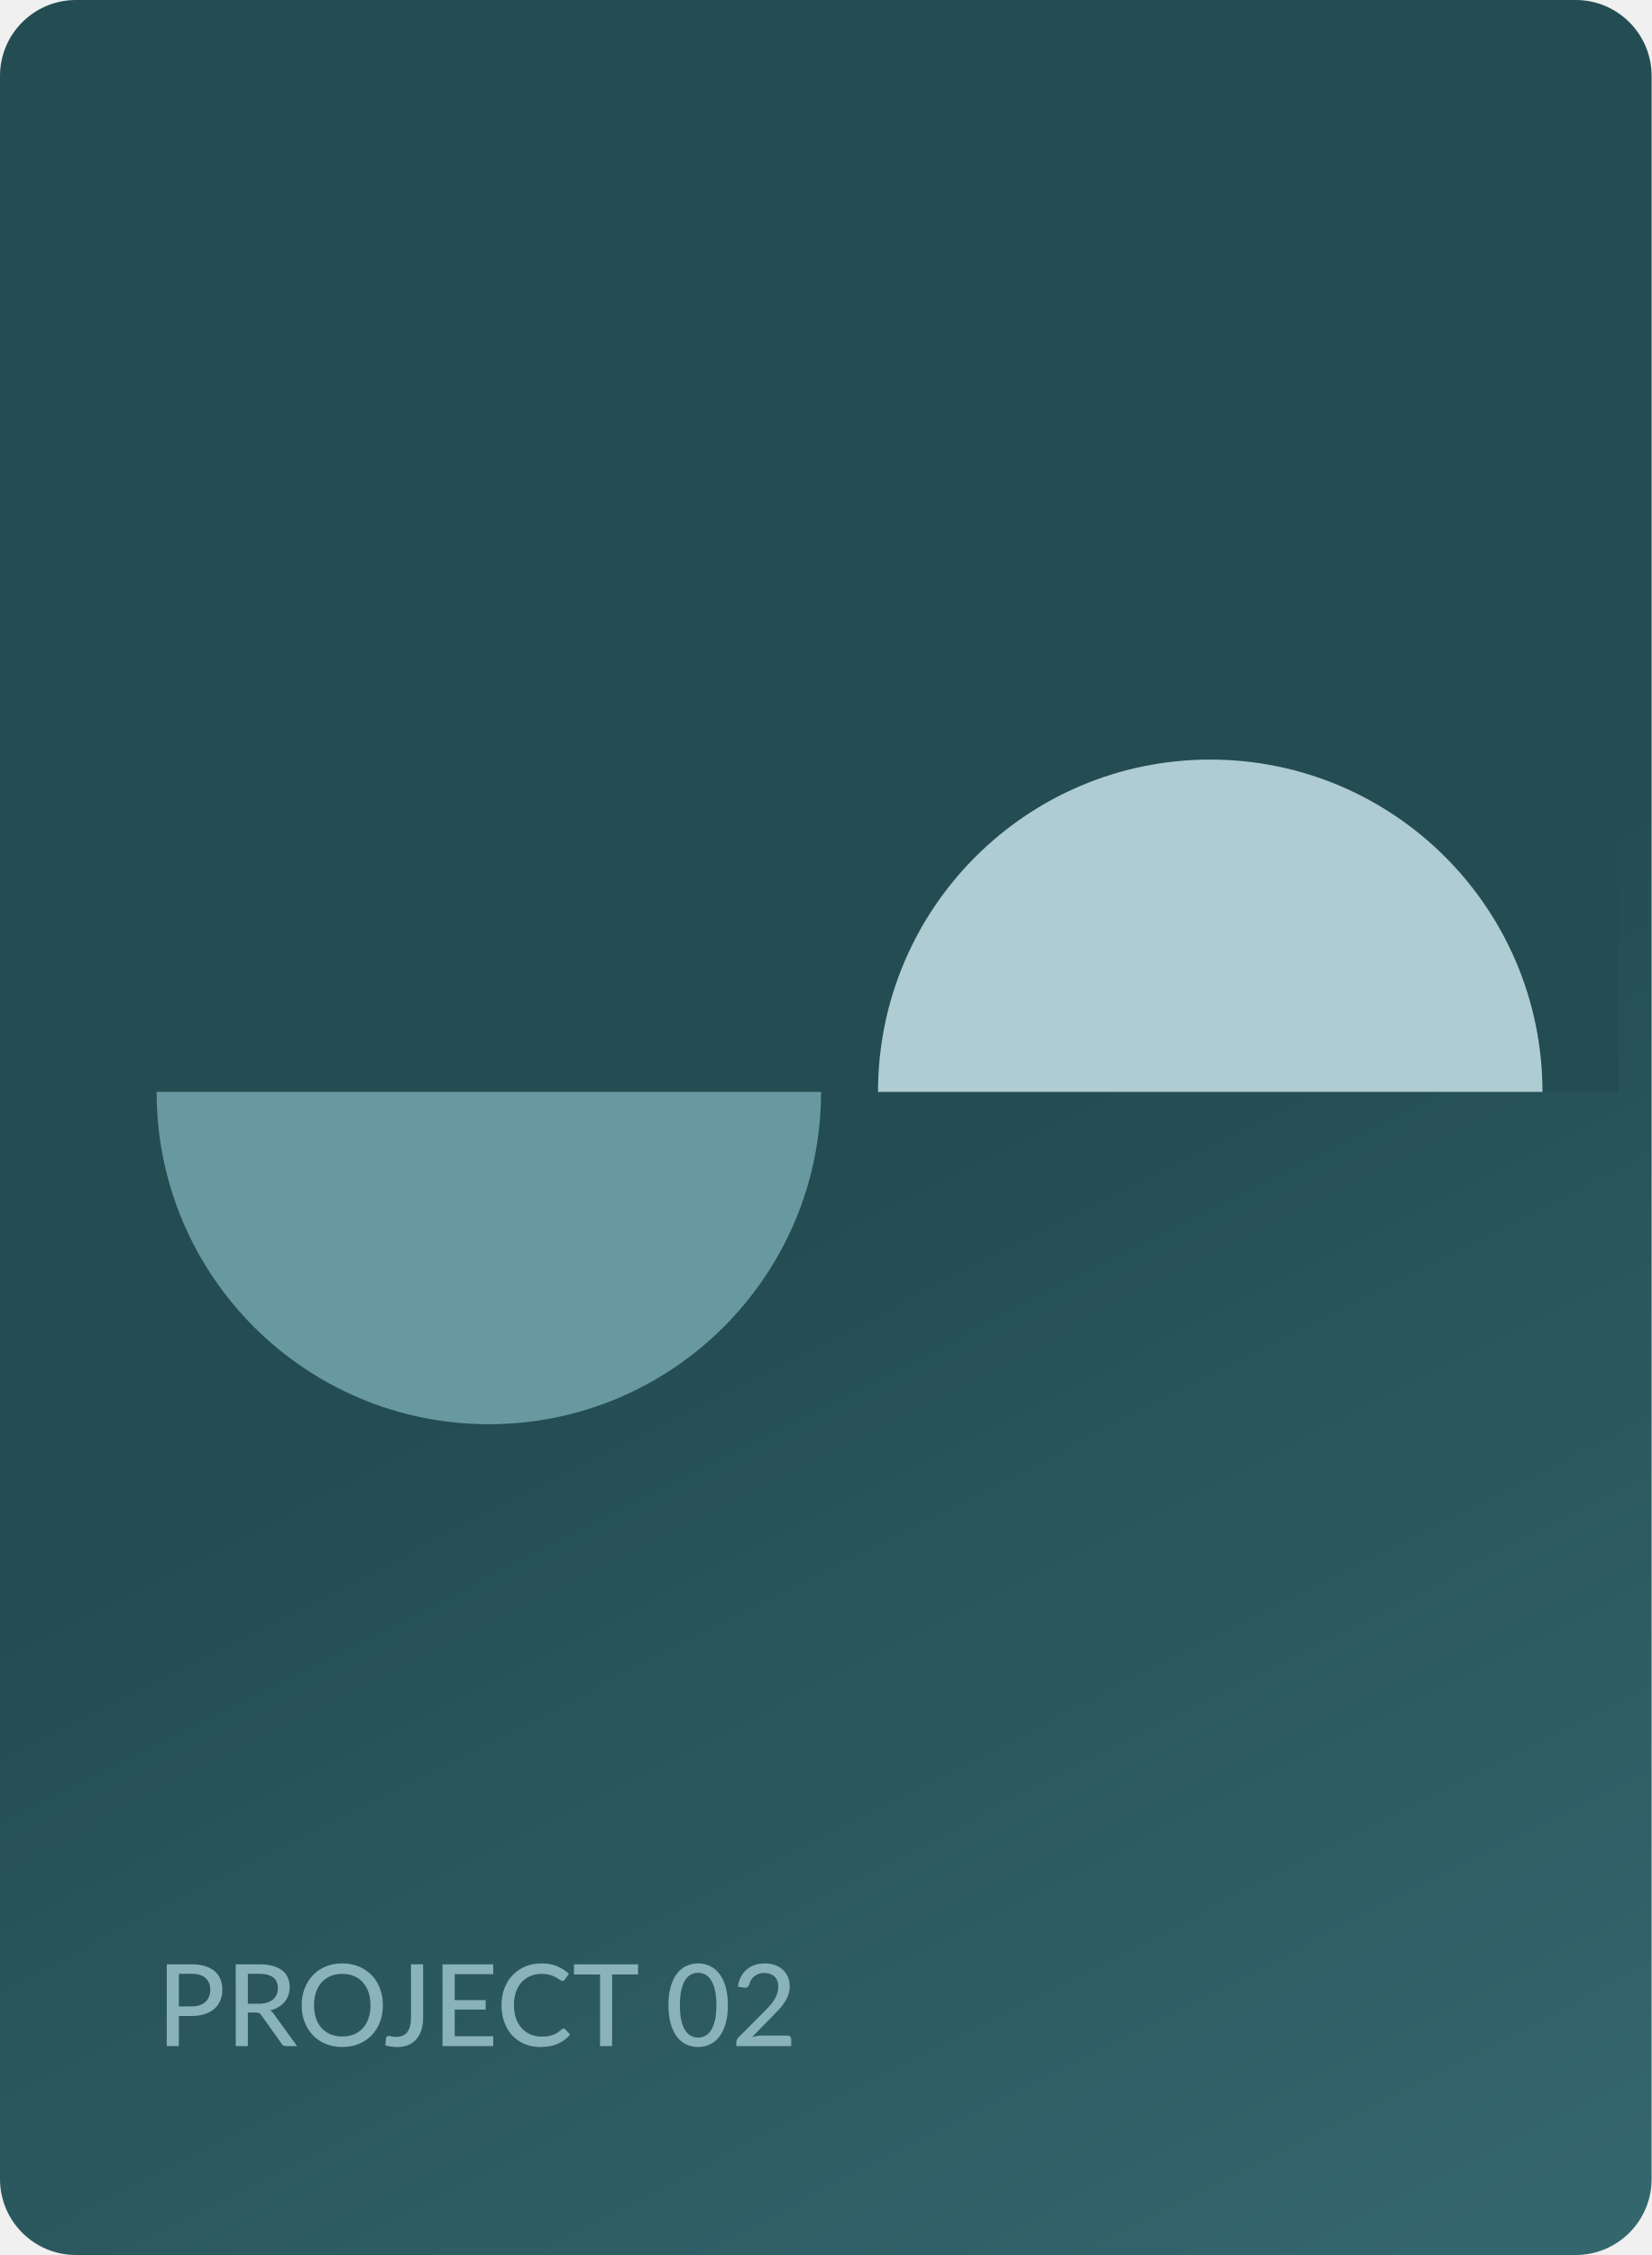
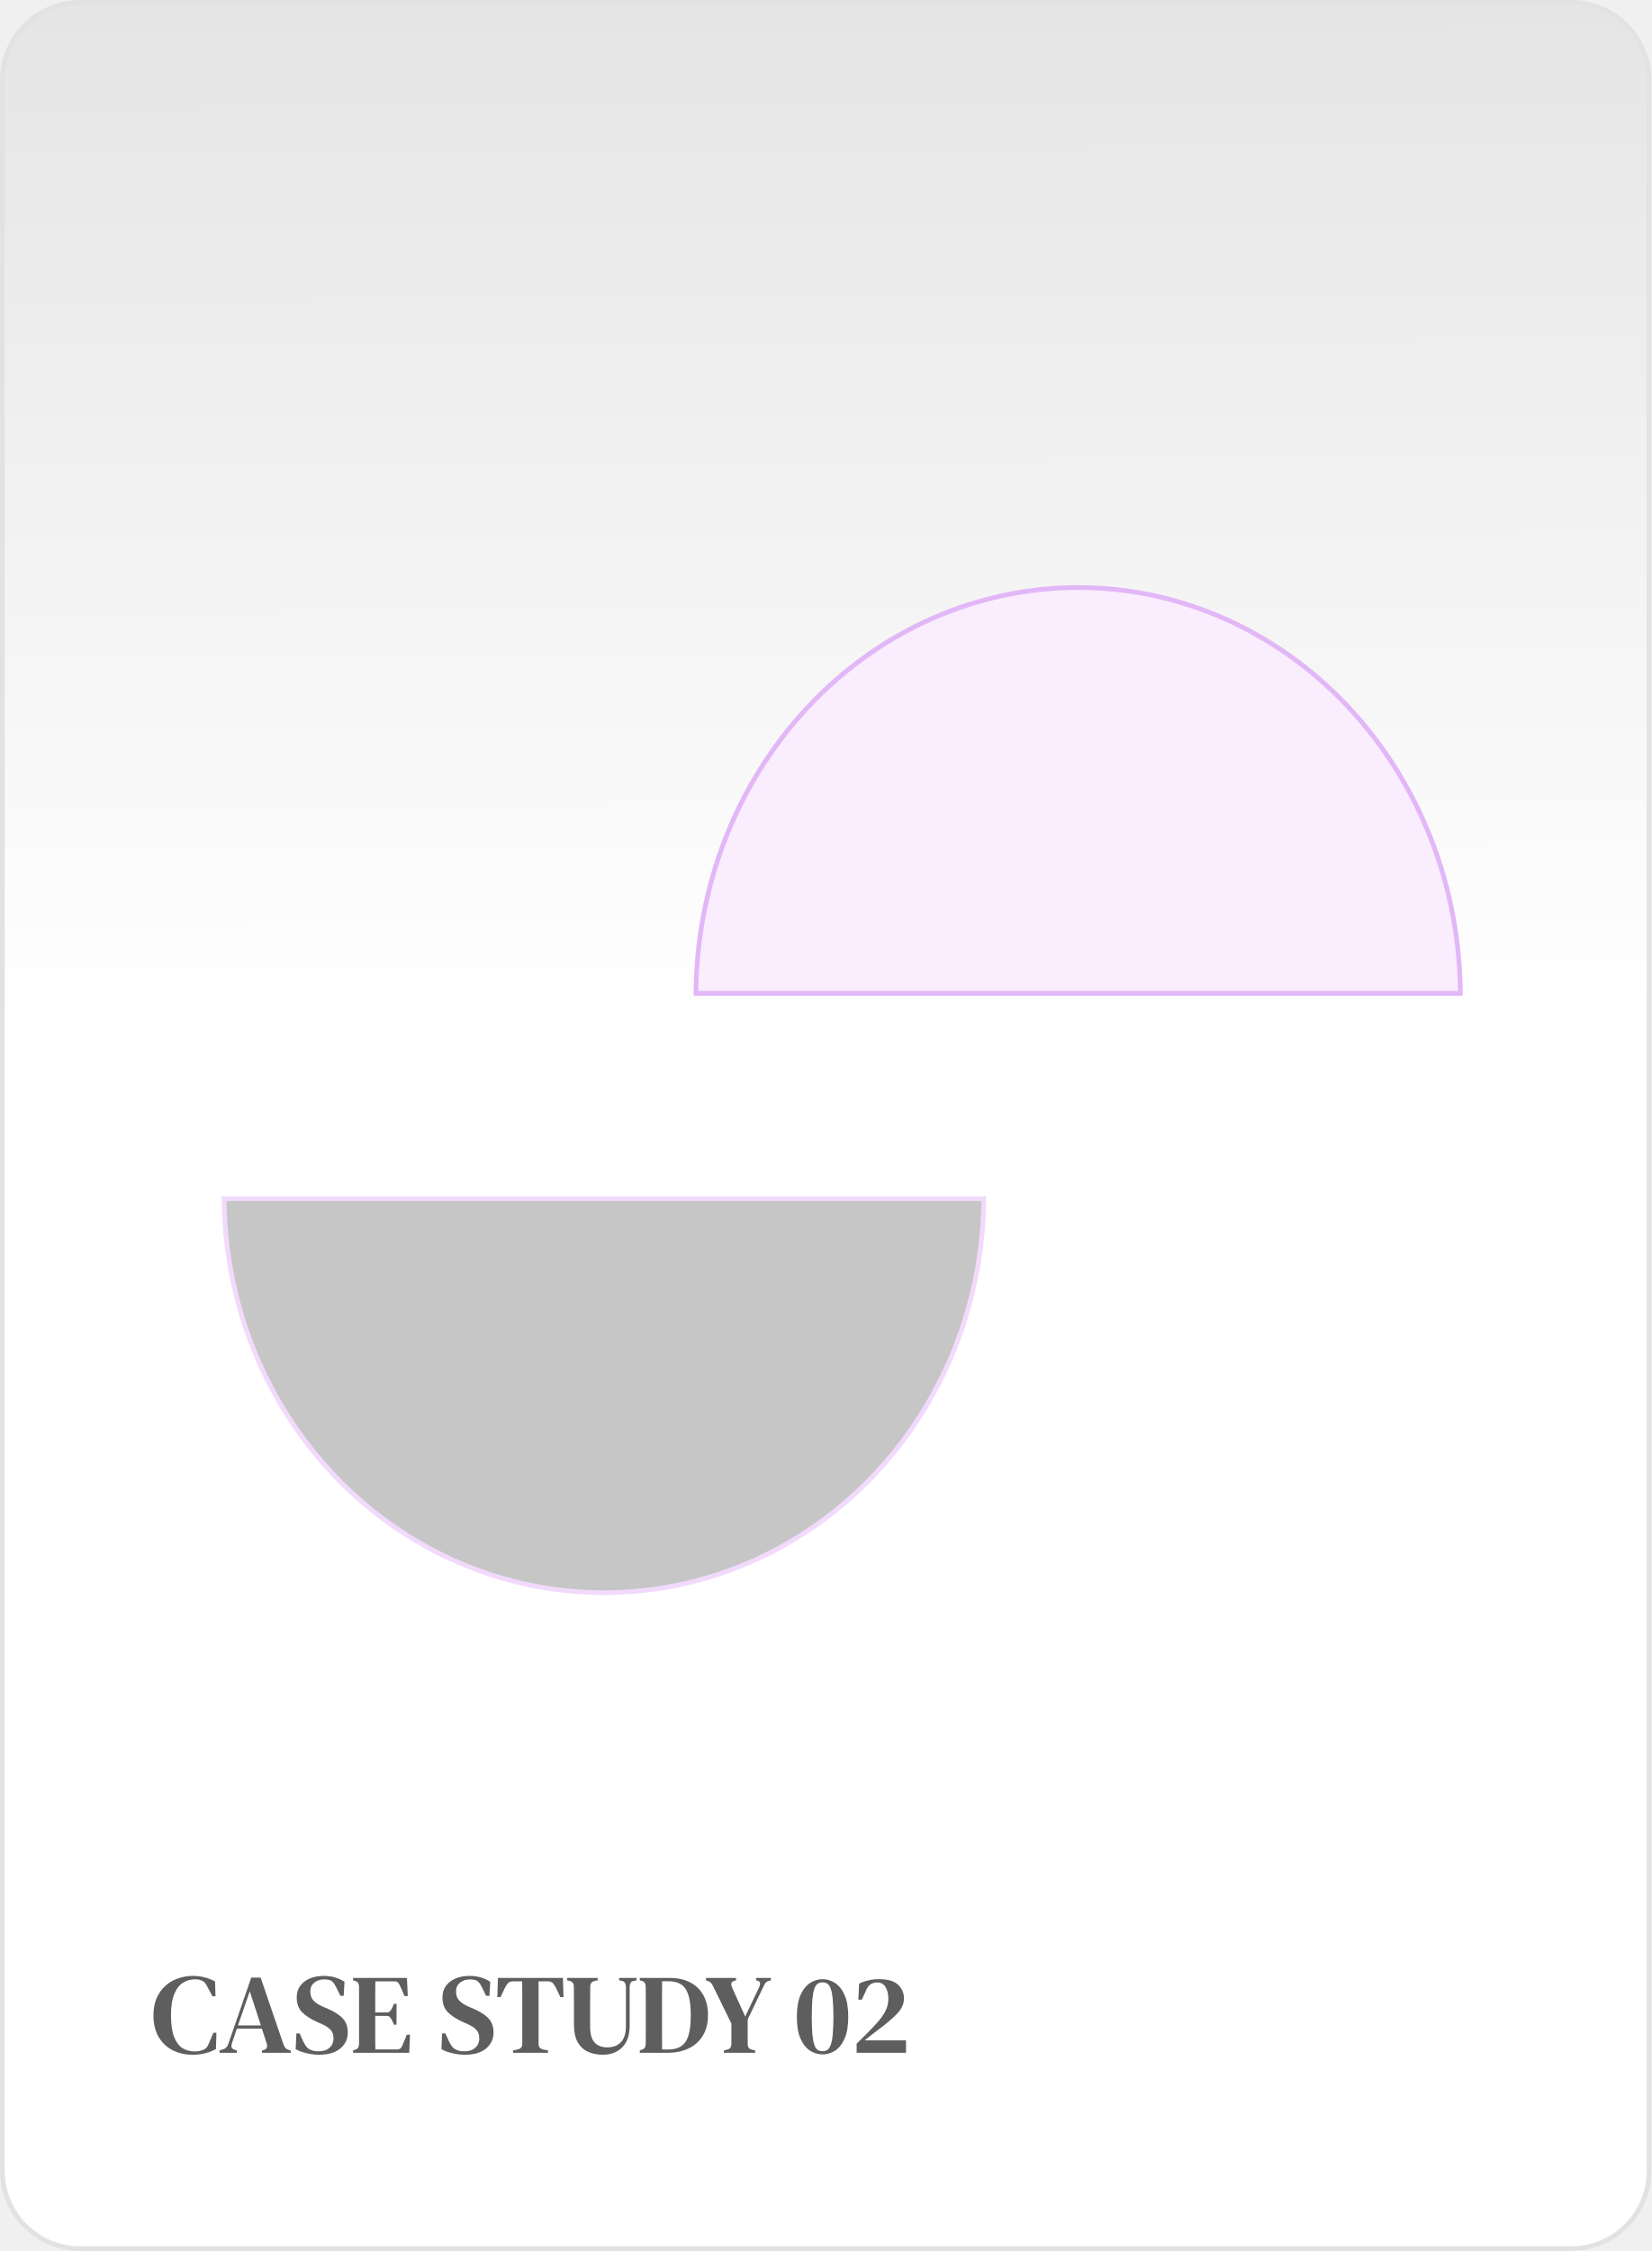
- <svg xmlns="http://www.w3.org/2000/svg" width="348" height="475" viewBox="0 0 348 475" fill="none">
-   <rect width="348" height="475" rx="16" fill="url(#paint0_linear_1281_3374)" />
-   <circle cx="103" cy="230" r="70" fill="#6899A1" />
-   <g clip-path="url(#clip0_1281_3374)">
-     <rect width="334" height="157" transform="translate(7 73)" fill="#244D53" />
-     <circle cx="255" cy="230" r="70" fill="#AECCD1" />
-   </g>
-   <path d="M40.356 422.636C41.004 422.636 41.572 422.552 42.06 422.384C42.556 422.216 42.968 421.98 43.296 421.676C43.632 421.364 43.884 420.996 44.052 420.572C44.22 420.14 44.304 419.664 44.304 419.144C44.304 418.096 43.976 417.272 43.32 416.672C42.672 416.072 41.684 415.772 40.356 415.772H37.692V422.636H40.356ZM40.356 413.768C41.46 413.768 42.42 413.896 43.236 414.152C44.052 414.408 44.728 414.772 45.264 415.244C45.8 415.708 46.196 416.272 46.452 416.936C46.716 417.6 46.848 418.336 46.848 419.144C46.848 419.952 46.708 420.696 46.428 421.376C46.148 422.048 45.736 422.628 45.192 423.116C44.648 423.604 43.968 423.984 43.152 424.256C42.344 424.52 41.412 424.652 40.356 424.652H37.692V431H35.136V413.768H40.356ZM54.551 422.072C55.207 422.072 55.783 421.992 56.279 421.832C56.783 421.672 57.203 421.448 57.539 421.16C57.875 420.864 58.127 420.516 58.295 420.116C58.463 419.708 58.547 419.26 58.547 418.772C58.547 417.78 58.219 417.032 57.563 416.528C56.915 416.024 55.939 415.772 54.635 415.772H52.223V422.072H54.551ZM62.591 431H60.311C59.855 431 59.523 430.82 59.315 430.46L55.055 424.484C54.919 424.284 54.771 424.144 54.611 424.064C54.451 423.976 54.211 423.932 53.891 423.932H52.223V431H49.667V413.768H54.635C55.747 413.768 56.703 413.884 57.503 414.116C58.311 414.34 58.975 414.664 59.495 415.088C60.023 415.504 60.411 416.008 60.659 416.6C60.915 417.192 61.043 417.856 61.043 418.592C61.043 419.192 60.951 419.756 60.767 420.284C60.583 420.812 60.311 421.288 59.951 421.712C59.599 422.128 59.167 422.488 58.655 422.792C58.143 423.096 57.563 423.328 56.915 423.488C57.235 423.68 57.511 423.948 57.743 424.292L62.591 431ZM80.676 422.384C80.676 423.672 80.468 424.856 80.052 425.936C79.644 427.008 79.064 427.936 78.312 428.72C77.56 429.496 76.66 430.1 75.612 430.532C74.564 430.964 73.4 431.18 72.12 431.18C70.848 431.18 69.684 430.964 68.628 430.532C67.58 430.1 66.68 429.496 65.928 428.72C65.184 427.936 64.604 427.008 64.188 425.936C63.772 424.856 63.564 423.672 63.564 422.384C63.564 421.104 63.772 419.924 64.188 418.844C64.604 417.764 65.184 416.836 65.928 416.06C66.68 415.276 67.58 414.668 68.628 414.236C69.684 413.796 70.848 413.576 72.12 413.576C73.4 413.576 74.564 413.796 75.612 414.236C76.66 414.668 77.56 415.276 78.312 416.06C79.064 416.836 79.644 417.764 80.052 418.844C80.468 419.924 80.676 421.104 80.676 422.384ZM78.06 422.384C78.06 421.36 77.92 420.44 77.64 419.624C77.36 418.808 76.96 418.116 76.44 417.548C75.928 416.98 75.304 416.544 74.568 416.24C73.84 415.936 73.024 415.784 72.12 415.784C71.216 415.784 70.396 415.936 69.66 416.24C68.932 416.544 68.308 416.98 67.788 417.548C67.268 418.116 66.868 418.808 66.588 419.624C66.308 420.44 66.168 421.36 66.168 422.384C66.168 423.416 66.308 424.34 66.588 425.156C66.868 425.964 67.268 426.652 67.788 427.22C68.308 427.788 68.932 428.224 69.66 428.528C70.396 428.824 71.216 428.972 72.12 428.972C73.024 428.972 73.84 428.824 74.568 428.528C75.304 428.224 75.928 427.788 76.44 427.22C76.96 426.652 77.36 425.964 77.64 425.156C77.92 424.34 78.06 423.416 78.06 422.384ZM89.15 425C89.15 425.96 89.03 426.824 88.79 427.592C88.55 428.36 88.198 429.012 87.734 429.548C87.278 430.076 86.706 430.484 86.018 430.772C85.338 431.052 84.554 431.192 83.666 431.192C82.866 431.192 82.042 431.08 81.194 430.856L81.338 429.344C81.354 429.2 81.406 429.084 81.494 428.996C81.59 428.9 81.73 428.852 81.914 428.852C82.05 428.852 82.234 428.888 82.466 428.96C82.706 429.024 83.018 429.056 83.402 429.056C83.914 429.056 84.366 428.98 84.758 428.828C85.158 428.676 85.494 428.44 85.766 428.12C86.038 427.792 86.242 427.376 86.378 426.872C86.522 426.368 86.594 425.764 86.594 425.06V413.768H89.15V425ZM103.929 428.924L103.917 431H93.237V413.768H103.917V415.844H95.805V421.304H102.333V423.308H95.805V428.924H103.929ZM118.75 427.304C118.894 427.304 119.018 427.36 119.122 427.472L120.13 428.576C119.426 429.408 118.566 430.052 117.55 430.508C116.542 430.964 115.326 431.192 113.902 431.192C112.654 431.192 111.522 430.976 110.506 430.544C109.498 430.112 108.634 429.508 107.914 428.732C107.202 427.956 106.65 427.028 106.258 425.948C105.866 424.868 105.67 423.68 105.67 422.384C105.67 421.088 105.874 419.9 106.282 418.82C106.698 417.74 107.278 416.812 108.022 416.036C108.766 415.26 109.654 414.656 110.686 414.224C111.726 413.792 112.874 413.576 114.13 413.576C115.354 413.576 116.442 413.776 117.394 414.176C118.346 414.576 119.174 415.108 119.878 415.772L119.038 416.96C118.982 417.048 118.91 417.12 118.822 417.176C118.742 417.232 118.634 417.26 118.498 417.26C118.346 417.26 118.166 417.184 117.958 417.032C117.758 416.88 117.49 416.712 117.154 416.528C116.826 416.336 116.418 416.164 115.93 416.012C115.442 415.86 114.834 415.784 114.106 415.784C113.25 415.784 112.466 415.936 111.754 416.24C111.042 416.536 110.426 416.968 109.906 417.536C109.394 418.096 108.994 418.788 108.706 419.612C108.426 420.428 108.286 421.352 108.286 422.384C108.286 423.432 108.434 424.364 108.73 425.18C109.026 425.996 109.434 426.688 109.954 427.256C110.474 427.824 111.086 428.256 111.79 428.552C112.494 428.848 113.254 428.996 114.07 428.996C114.566 428.996 115.01 428.968 115.402 428.912C115.802 428.848 116.166 428.756 116.494 428.636C116.83 428.516 117.146 428.364 117.442 428.18C117.738 427.988 118.03 427.76 118.318 427.496C118.382 427.44 118.45 427.396 118.522 427.364C118.594 427.324 118.67 427.304 118.75 427.304ZM134.446 415.904H128.974V431H126.43V415.904H120.934V413.768H134.446V415.904ZM153.369 422.384C153.369 423.888 153.205 425.192 152.877 426.296C152.557 427.4 152.113 428.316 151.545 429.044C150.985 429.764 150.321 430.3 149.553 430.652C148.793 431.004 147.973 431.18 147.093 431.18C146.213 431.18 145.389 431.004 144.621 430.652C143.861 430.3 143.201 429.764 142.641 429.044C142.081 428.316 141.641 427.4 141.321 426.296C141.001 425.192 140.841 423.888 140.841 422.384C140.841 420.88 141.001 419.576 141.321 418.472C141.641 417.36 142.081 416.444 142.641 415.724C143.201 414.996 143.861 414.456 144.621 414.104C145.389 413.752 146.213 413.576 147.093 413.576C147.973 413.576 148.793 413.752 149.553 414.104C150.321 414.456 150.985 414.996 151.545 415.724C152.113 416.444 152.557 417.36 152.877 418.472C153.205 419.576 153.369 420.88 153.369 422.384ZM150.945 422.384C150.945 421.088 150.837 420.004 150.621 419.132C150.413 418.26 150.129 417.56 149.769 417.032C149.417 416.496 149.009 416.116 148.545 415.892C148.081 415.668 147.597 415.556 147.093 415.556C146.589 415.556 146.105 415.668 145.641 415.892C145.177 416.116 144.765 416.496 144.405 417.032C144.053 417.56 143.773 418.26 143.565 419.132C143.357 420.004 143.253 421.088 143.253 422.384C143.253 423.68 143.357 424.764 143.565 425.636C143.773 426.508 144.053 427.208 144.405 427.736C144.765 428.264 145.177 428.64 145.641 428.864C146.105 429.088 146.589 429.2 147.093 429.2C147.597 429.2 148.081 429.088 148.545 428.864C149.009 428.64 149.417 428.264 149.769 427.736C150.129 427.208 150.413 426.508 150.621 425.636C150.837 424.764 150.945 423.68 150.945 422.384ZM165.898 428.78C166.154 428.78 166.354 428.856 166.498 429.008C166.642 429.152 166.714 429.344 166.714 429.584V431H155.146V430.196C155.146 430.036 155.178 429.868 155.242 429.692C155.306 429.508 155.414 429.344 155.566 429.2L161.014 423.74C161.47 423.284 161.882 422.844 162.25 422.42C162.618 421.996 162.93 421.576 163.186 421.16C163.442 420.736 163.638 420.304 163.774 419.864C163.918 419.424 163.99 418.96 163.99 418.472C163.99 417.992 163.914 417.572 163.762 417.212C163.61 416.844 163.402 416.54 163.138 416.3C162.874 416.06 162.562 415.88 162.202 415.76C161.842 415.64 161.454 415.58 161.038 415.58C160.622 415.58 160.238 415.64 159.886 415.76C159.542 415.88 159.234 416.048 158.962 416.264C158.69 416.48 158.462 416.736 158.278 417.032C158.094 417.328 157.962 417.648 157.882 417.992C157.77 418.296 157.626 418.5 157.45 418.604C157.282 418.708 157.034 418.732 156.706 418.676L155.482 418.46C155.594 417.66 155.814 416.956 156.142 416.348C156.47 415.74 156.882 415.232 157.378 414.824C157.874 414.408 158.442 414.096 159.082 413.888C159.73 413.68 160.426 413.576 161.17 413.576C161.922 413.576 162.614 413.688 163.246 413.912C163.886 414.128 164.438 414.444 164.902 414.86C165.366 415.276 165.73 415.784 165.994 416.384C166.258 416.976 166.39 417.648 166.39 418.4C166.39 419.04 166.294 419.636 166.102 420.188C165.918 420.732 165.662 421.252 165.334 421.748C165.014 422.244 164.638 422.728 164.206 423.2C163.782 423.664 163.33 424.136 162.85 424.616L158.482 429.08C158.818 428.992 159.154 428.92 159.49 428.864C159.834 428.808 160.158 428.78 160.462 428.78H165.898Z" fill="#89B2B9" />
+ <svg xmlns="http://www.w3.org/2000/svg" width="350" height="477" viewBox="0 0 350 477" fill="none">
+   <rect x="0.5" y="0.5" width="349" height="476" rx="16.5" fill="url(#paint0_linear_1933_10190)" />
+   <rect x="0.5" y="0.5" width="349" height="476" rx="16.5" stroke="#E2E2E2" />
+   <mask id="path-2-inside-1_1933_10190" fill="white">
+     <path d="M209 253.5C209 264.597 206.905 275.585 202.834 285.837C198.764 296.089 192.797 305.404 185.276 313.251C177.754 321.097 168.825 327.321 158.997 331.568C149.17 335.814 138.637 338 128 338C117.363 338 106.83 335.814 97.003 331.568C87.175 327.321 78.246 321.097 70.724 313.251C63.203 305.404 57.236 296.089 53.166 285.837C49.095 275.585 47 264.597 47 253.5L128 253.5H209Z" />
+   </mask>
+   <path d="M209 253.5C209 264.597 206.905 275.585 202.834 285.837C198.764 296.089 192.797 305.404 185.276 313.251C177.754 321.097 168.825 327.321 158.997 331.568C149.17 335.814 138.637 338 128 338C117.363 338 106.83 335.814 97.003 331.568C87.175 327.321 78.246 321.097 70.724 313.251C63.203 305.404 57.236 296.089 53.166 285.837C49.095 275.585 47 264.597 47 253.5L128 253.5H209Z" fill="#C6C6C6" stroke="#F2DAFD" stroke-width="2" mask="url(#path-2-inside-1_1933_10190)" />
+   <mask id="path-3-inside-2_1933_10190" fill="white">
+     <path d="M147 211C147 187.926 155.587 165.797 170.871 149.482C186.155 133.166 206.885 124 228.5 124C250.115 124 270.845 133.166 286.129 149.482C301.413 165.797 310 187.926 310 211L228.5 211H147Z" />
+   </mask>
+   <path d="M147 211C147 187.926 155.587 165.797 170.871 149.482C186.155 133.166 206.885 124 228.5 124C250.115 124 270.845 133.166 286.129 149.482C301.413 165.797 310 187.926 310 211L228.5 211H147Z" fill="#F9EDFE" stroke="#E2B7F7" stroke-width="2" mask="url(#path-3-inside-2_1933_10190)" />
+   <path d="M40.776 435.408C39.224 435.408 37.824 435.088 36.576 434.448C35.328 433.808 34.336 432.864 33.6 431.616C32.88 430.368 32.52 428.848 32.52 427.056C32.52 425.712 32.736 424.52 33.168 423.48C33.616 422.44 34.224 421.568 34.992 420.864C35.776 420.144 36.672 419.608 37.68 419.256C38.688 418.888 39.76 418.704 40.896 418.704C41.776 418.704 42.6 418.808 43.368 419.016C44.136 419.208 44.872 419.496 45.576 419.88L45.672 423.024H45.024L44.016 421.128C43.856 420.808 43.68 420.52 43.488 420.264C43.312 420.008 43.08 419.824 42.792 419.712C42.392 419.52 41.92 419.424 41.376 419.424C40.432 419.424 39.568 419.664 38.784 420.144C38.016 420.624 37.4 421.424 36.936 422.544C36.472 423.648 36.24 425.16 36.24 427.08C36.24 428.984 36.456 430.496 36.888 431.616C37.336 432.736 37.936 433.536 38.688 434.016C39.44 434.48 40.288 434.712 41.232 434.712C41.664 434.712 42.016 434.68 42.288 434.616C42.56 434.552 42.832 434.464 43.104 434.352C43.424 434.224 43.672 434.04 43.848 433.8C44.024 433.544 44.176 433.256 44.304 432.936L45.216 430.752H45.864L45.768 434.208C45.08 434.592 44.32 434.888 43.488 435.096C42.656 435.304 41.752 435.408 40.776 435.408ZM46.527 435V434.496L47.175 434.304C47.511 434.208 47.767 434.064 47.943 433.872C48.135 433.68 48.287 433.416 48.399 433.08L53.247 419.064H55.239L60.063 433.176C60.191 433.528 60.335 433.8 60.495 433.992C60.655 434.168 60.911 434.312 61.263 434.424L61.623 434.52V435H55.527V434.52L55.935 434.4C56.287 434.288 56.495 434.112 56.559 433.872C56.639 433.632 56.623 433.336 56.511 432.984L55.503 429.888H50.199L49.167 432.936C49.055 433.288 49.023 433.576 49.071 433.8C49.119 434.024 49.319 434.2 49.671 434.328L50.199 434.496V435H46.527ZM50.439 429.192H55.287L52.935 421.968L50.439 429.192ZM67.609 435.408C66.729 435.408 65.833 435.296 64.921 435.072C64.025 434.864 63.273 434.584 62.665 434.232L62.809 430.896H63.505L64.249 432.552C64.473 433.016 64.705 433.4 64.945 433.704C65.185 434.008 65.505 434.24 65.905 434.4C66.177 434.512 66.433 434.592 66.673 434.64C66.929 434.672 67.209 434.688 67.513 434.688C68.489 434.688 69.257 434.44 69.817 433.944C70.393 433.432 70.681 432.76 70.681 431.928C70.681 431.176 70.481 430.584 70.081 430.152C69.697 429.72 69.073 429.304 68.209 428.904L67.225 428.472C65.881 427.88 64.817 427.192 64.033 426.408C63.265 425.624 62.881 424.584 62.881 423.288C62.881 422.328 63.121 421.512 63.601 420.84C64.097 420.152 64.777 419.624 65.641 419.256C66.505 418.888 67.513 418.704 68.665 418.704C69.513 418.704 70.305 418.816 71.041 419.04C71.793 419.264 72.449 419.568 73.009 419.952L72.841 422.928H72.145L71.257 421.128C71.001 420.6 70.753 420.224 70.513 420C70.289 419.76 70.009 419.608 69.673 419.544C69.481 419.512 69.313 419.488 69.169 419.472C69.041 419.456 68.865 419.448 68.641 419.448C67.857 419.448 67.177 419.68 66.601 420.144C66.041 420.592 65.761 421.216 65.761 422.016C65.761 422.784 65.977 423.408 66.409 423.888C66.841 424.368 67.465 424.792 68.281 425.16L69.361 425.616C70.913 426.288 72.025 427.008 72.697 427.776C73.369 428.528 73.705 429.496 73.705 430.68C73.705 432.088 73.169 433.232 72.097 434.112C71.041 434.976 69.545 435.408 67.609 435.408ZM74.825 435V434.496L75.305 434.328C75.593 434.248 75.793 434.112 75.905 433.92C76.017 433.712 76.081 433.432 76.097 433.08V421.008C76.081 420.672 76.025 420.416 75.929 420.24C75.833 420.048 75.633 419.904 75.329 419.808L74.825 419.64V419.136H86.249L86.417 422.976H85.745L84.785 420.816C84.657 420.512 84.513 420.28 84.353 420.12C84.193 419.944 83.953 419.856 83.633 419.856H79.553C79.537 420.848 79.529 421.872 79.529 422.928C79.529 423.968 79.529 425.144 79.529 426.456H81.905C82.225 426.456 82.465 426.376 82.625 426.216C82.801 426.04 82.961 425.808 83.105 425.52L83.513 424.608H84.041V429.048H83.513L83.081 428.136C82.953 427.848 82.809 427.616 82.649 427.44C82.489 427.264 82.249 427.176 81.929 427.176H79.529C79.529 428.328 79.529 429.32 79.529 430.152C79.529 430.984 79.529 431.728 79.529 432.384C79.545 433.024 79.553 433.656 79.553 434.28H84.161C84.481 434.28 84.729 434.2 84.905 434.04C85.081 433.864 85.225 433.624 85.337 433.32L86.225 431.16H86.897L86.729 435H74.825ZM98.5 435.408C97.62 435.408 96.724 435.296 95.812 435.072C94.916 434.864 94.164 434.584 93.556 434.232L93.7 430.896H94.396L95.14 432.552C95.364 433.016 95.596 433.4 95.836 433.704C96.076 434.008 96.396 434.24 96.796 434.4C97.068 434.512 97.324 434.592 97.564 434.64C97.82 434.672 98.1 434.688 98.404 434.688C99.38 434.688 100.148 434.44 100.708 433.944C101.284 433.432 101.572 432.76 101.572 431.928C101.572 431.176 101.372 430.584 100.972 430.152C100.588 429.72 99.964 429.304 99.1 428.904L98.116 428.472C96.772 427.88 95.708 427.192 94.924 426.408C94.156 425.624 93.772 424.584 93.772 423.288C93.772 422.328 94.012 421.512 94.492 420.84C94.988 420.152 95.668 419.624 96.532 419.256C97.396 418.888 98.404 418.704 99.556 418.704C100.404 418.704 101.196 418.816 101.932 419.04C102.684 419.264 103.34 419.568 103.9 419.952L103.732 422.928H103.036L102.148 421.128C101.892 420.6 101.644 420.224 101.404 420C101.18 419.76 100.9 419.608 100.564 419.544C100.372 419.512 100.204 419.488 100.06 419.472C99.932 419.456 99.756 419.448 99.532 419.448C98.748 419.448 98.068 419.68 97.492 420.144C96.932 420.592 96.652 421.216 96.652 422.016C96.652 422.784 96.868 423.408 97.3 423.888C97.732 424.368 98.356 424.792 99.172 425.16L100.252 425.616C101.804 426.288 102.916 427.008 103.588 427.776C104.26 428.528 104.596 429.496 104.596 430.68C104.596 432.088 104.06 433.232 102.988 434.112C101.932 434.976 100.436 435.408 98.5 435.408ZM108.722 435V434.496L109.682 434.304C110.354 434.16 110.69 433.768 110.69 433.128V426.576C110.69 425.456 110.69 424.336 110.69 423.216C110.69 422.096 110.682 420.976 110.666 419.856H108.77C108.258 419.856 107.882 419.992 107.642 420.264C107.402 420.536 107.162 420.92 106.922 421.416L106.082 423.192H105.41L105.53 419.136H119.306L119.426 423.192H118.754L117.914 421.416C117.674 420.92 117.434 420.536 117.194 420.264C116.954 419.992 116.578 419.856 116.066 419.856H114.146V433.128C114.146 433.784 114.482 434.176 115.154 434.304L116.138 434.496V435H108.722ZM127.76 435.408C126.56 435.408 125.496 435.192 124.568 434.76C123.656 434.328 122.936 433.648 122.408 432.72C121.896 431.776 121.64 430.536 121.64 429V426.408C121.64 425.512 121.64 424.608 121.64 423.696C121.64 422.784 121.632 421.864 121.616 420.936C121.616 420.312 121.32 419.92 120.728 419.76L120.2 419.64V419.136H126.68V419.64L126.008 419.784C125.4 419.928 125.096 420.328 125.096 420.984C125.08 421.88 125.072 422.784 125.072 423.696C125.072 424.592 125.072 425.496 125.072 426.408V429.456C125.072 431.008 125.384 432.128 126.008 432.816C126.648 433.504 127.552 433.848 128.72 433.848C129.952 433.848 130.912 433.48 131.6 432.744C132.304 431.992 132.656 430.88 132.656 429.408V421.056C132.656 420.736 132.592 420.456 132.464 420.216C132.336 419.976 132.112 419.824 131.792 419.76L131.216 419.64V419.136H134.912V419.64L134.24 419.784C133.936 419.848 133.728 419.992 133.616 420.216C133.504 420.44 133.448 420.712 133.448 421.032V429.264C133.448 431.248 132.928 432.768 131.888 433.824C130.848 434.88 129.472 435.408 127.76 435.408ZM135.599 435V434.496L136.079 434.328C136.591 434.168 136.847 433.768 136.847 433.128C136.863 432.216 136.871 431.288 136.871 430.344C136.871 429.384 136.871 428.408 136.871 427.416V426.576C136.871 425.648 136.871 424.72 136.871 423.792C136.871 422.864 136.863 421.936 136.847 421.008C136.847 420.352 136.599 419.944 136.103 419.784L135.599 419.64V419.136H141.911C143.591 419.136 145.039 419.448 146.255 420.072C147.471 420.696 148.407 421.6 149.063 422.784C149.719 423.952 150.047 425.368 150.047 427.032C150.047 428.728 149.687 430.168 148.967 431.352C148.263 432.536 147.263 433.44 145.967 434.064C144.687 434.688 143.191 435 141.479 435H135.599ZM140.327 434.304H141.551C142.687 434.304 143.607 434.08 144.311 433.632C145.031 433.184 145.559 432.432 145.895 431.376C146.231 430.304 146.399 428.864 146.399 427.056C146.399 425.248 146.231 423.816 145.895 422.76C145.559 421.704 145.039 420.952 144.335 420.504C143.647 420.056 142.751 419.832 141.647 419.832H140.327C140.311 420.936 140.303 422.056 140.303 423.192C140.303 424.312 140.303 425.44 140.303 426.576V427.392C140.303 428.592 140.303 429.768 140.303 430.92C140.303 432.056 140.311 433.184 140.327 434.304ZM153.422 435V434.496L154.118 434.328C154.438 434.248 154.662 434.112 154.79 433.92C154.918 433.728 154.99 433.472 155.006 433.152V428.808L151.142 420.912C150.982 420.592 150.83 420.352 150.686 420.192C150.542 420.032 150.334 419.904 150.062 419.808L149.63 419.64V419.136H155.99V419.64L155.558 419.784C155.206 419.896 155.014 420.08 154.982 420.336C154.95 420.576 155.022 420.888 155.198 421.272L157.934 427.32L160.886 421.104C161.03 420.816 161.094 420.536 161.078 420.264C161.062 419.992 160.894 419.816 160.574 419.736L160.238 419.64V419.136H163.382V419.64L162.902 419.784C162.582 419.88 162.35 420.024 162.206 420.216C162.078 420.408 161.942 420.664 161.798 420.984L158.462 427.92V433.152C158.462 433.808 158.75 434.2 159.326 434.328L160.046 434.496V435H153.422ZM174.328 435.336C173.384 435.336 172.496 435.072 171.664 434.544C170.832 434 170.16 433.144 169.648 431.976C169.136 430.808 168.88 429.28 168.88 427.392C168.88 425.488 169.136 423.952 169.648 422.784C170.16 421.616 170.832 420.76 171.664 420.216C172.496 419.672 173.384 419.4 174.328 419.4C175.272 419.4 176.16 419.672 176.992 420.216C177.824 420.76 178.496 421.616 179.008 422.784C179.52 423.952 179.776 425.488 179.776 427.392C179.776 429.28 179.52 430.808 179.008 431.976C178.496 433.144 177.824 434 176.992 434.544C176.16 435.072 175.272 435.336 174.328 435.336ZM174.328 434.664C174.744 434.664 175.096 434.56 175.384 434.352C175.672 434.144 175.904 433.784 176.08 433.272C176.272 432.744 176.408 432.008 176.488 431.064C176.584 430.104 176.632 428.88 176.632 427.392C176.632 425.888 176.584 424.664 176.488 423.72C176.408 422.76 176.272 422.016 176.08 421.488C175.904 420.96 175.672 420.592 175.384 420.384C175.096 420.176 174.744 420.072 174.328 420.072C173.928 420.072 173.576 420.176 173.272 420.384C172.984 420.576 172.752 420.936 172.576 421.464C172.4 421.992 172.264 422.736 172.168 423.696C172.088 424.656 172.048 425.888 172.048 427.392C172.048 428.88 172.088 430.104 172.168 431.064C172.264 432.008 172.4 432.744 172.576 433.272C172.752 433.8 172.984 434.168 173.272 434.376C173.576 434.568 173.928 434.664 174.328 434.664ZM181.913 423.744L182.081 420.36C182.561 420.088 183.161 419.864 183.881 419.688C184.617 419.496 185.425 419.4 186.305 419.4C188.161 419.4 189.505 419.792 190.337 420.576C191.169 421.36 191.585 422.344 191.585 423.528C191.585 424.632 191.089 425.704 190.097 426.744C189.105 427.784 187.681 428.984 185.825 430.344C185.473 430.6 185.065 430.912 184.601 431.28C184.153 431.632 183.713 431.992 183.281 432.36H192.017V435H181.553V433.056C182.737 431.904 183.833 430.808 184.841 429.768C186.009 428.568 186.873 427.504 187.433 426.576C187.993 425.632 188.273 424.64 188.273 423.6C188.273 422.544 188.073 421.696 187.673 421.056C187.273 420.416 186.689 420.096 185.921 420.096C185.409 420.096 184.953 420.216 184.553 420.456C184.169 420.696 183.849 421.104 183.593 421.68L182.657 423.744H181.913Z" fill="#5E5E5E" />
  <defs>
-     <linearGradient id="paint0_linear_1281_3374" x1="209.5" y1="238" x2="324.5" y2="464.5" gradientUnits="userSpaceOnUse">
-       <stop stop-color="#244D53" />
-       <stop offset="1" stop-color="#34666D" />
+     <linearGradient id="paint0_linear_1933_10190" x1="197.5" y1="216" x2="196.5" y2="-22.5" gradientUnits="userSpaceOnUse">
+       <stop stop-color="white" />
+       <stop offset="1" stop-color="#E2E2E2" />
    </linearGradient>
-     <clipPath id="clip0_1281_3374">
-       <rect width="334" height="157" fill="white" transform="translate(7 73)" />
-     </clipPath>
  </defs>
</svg>
